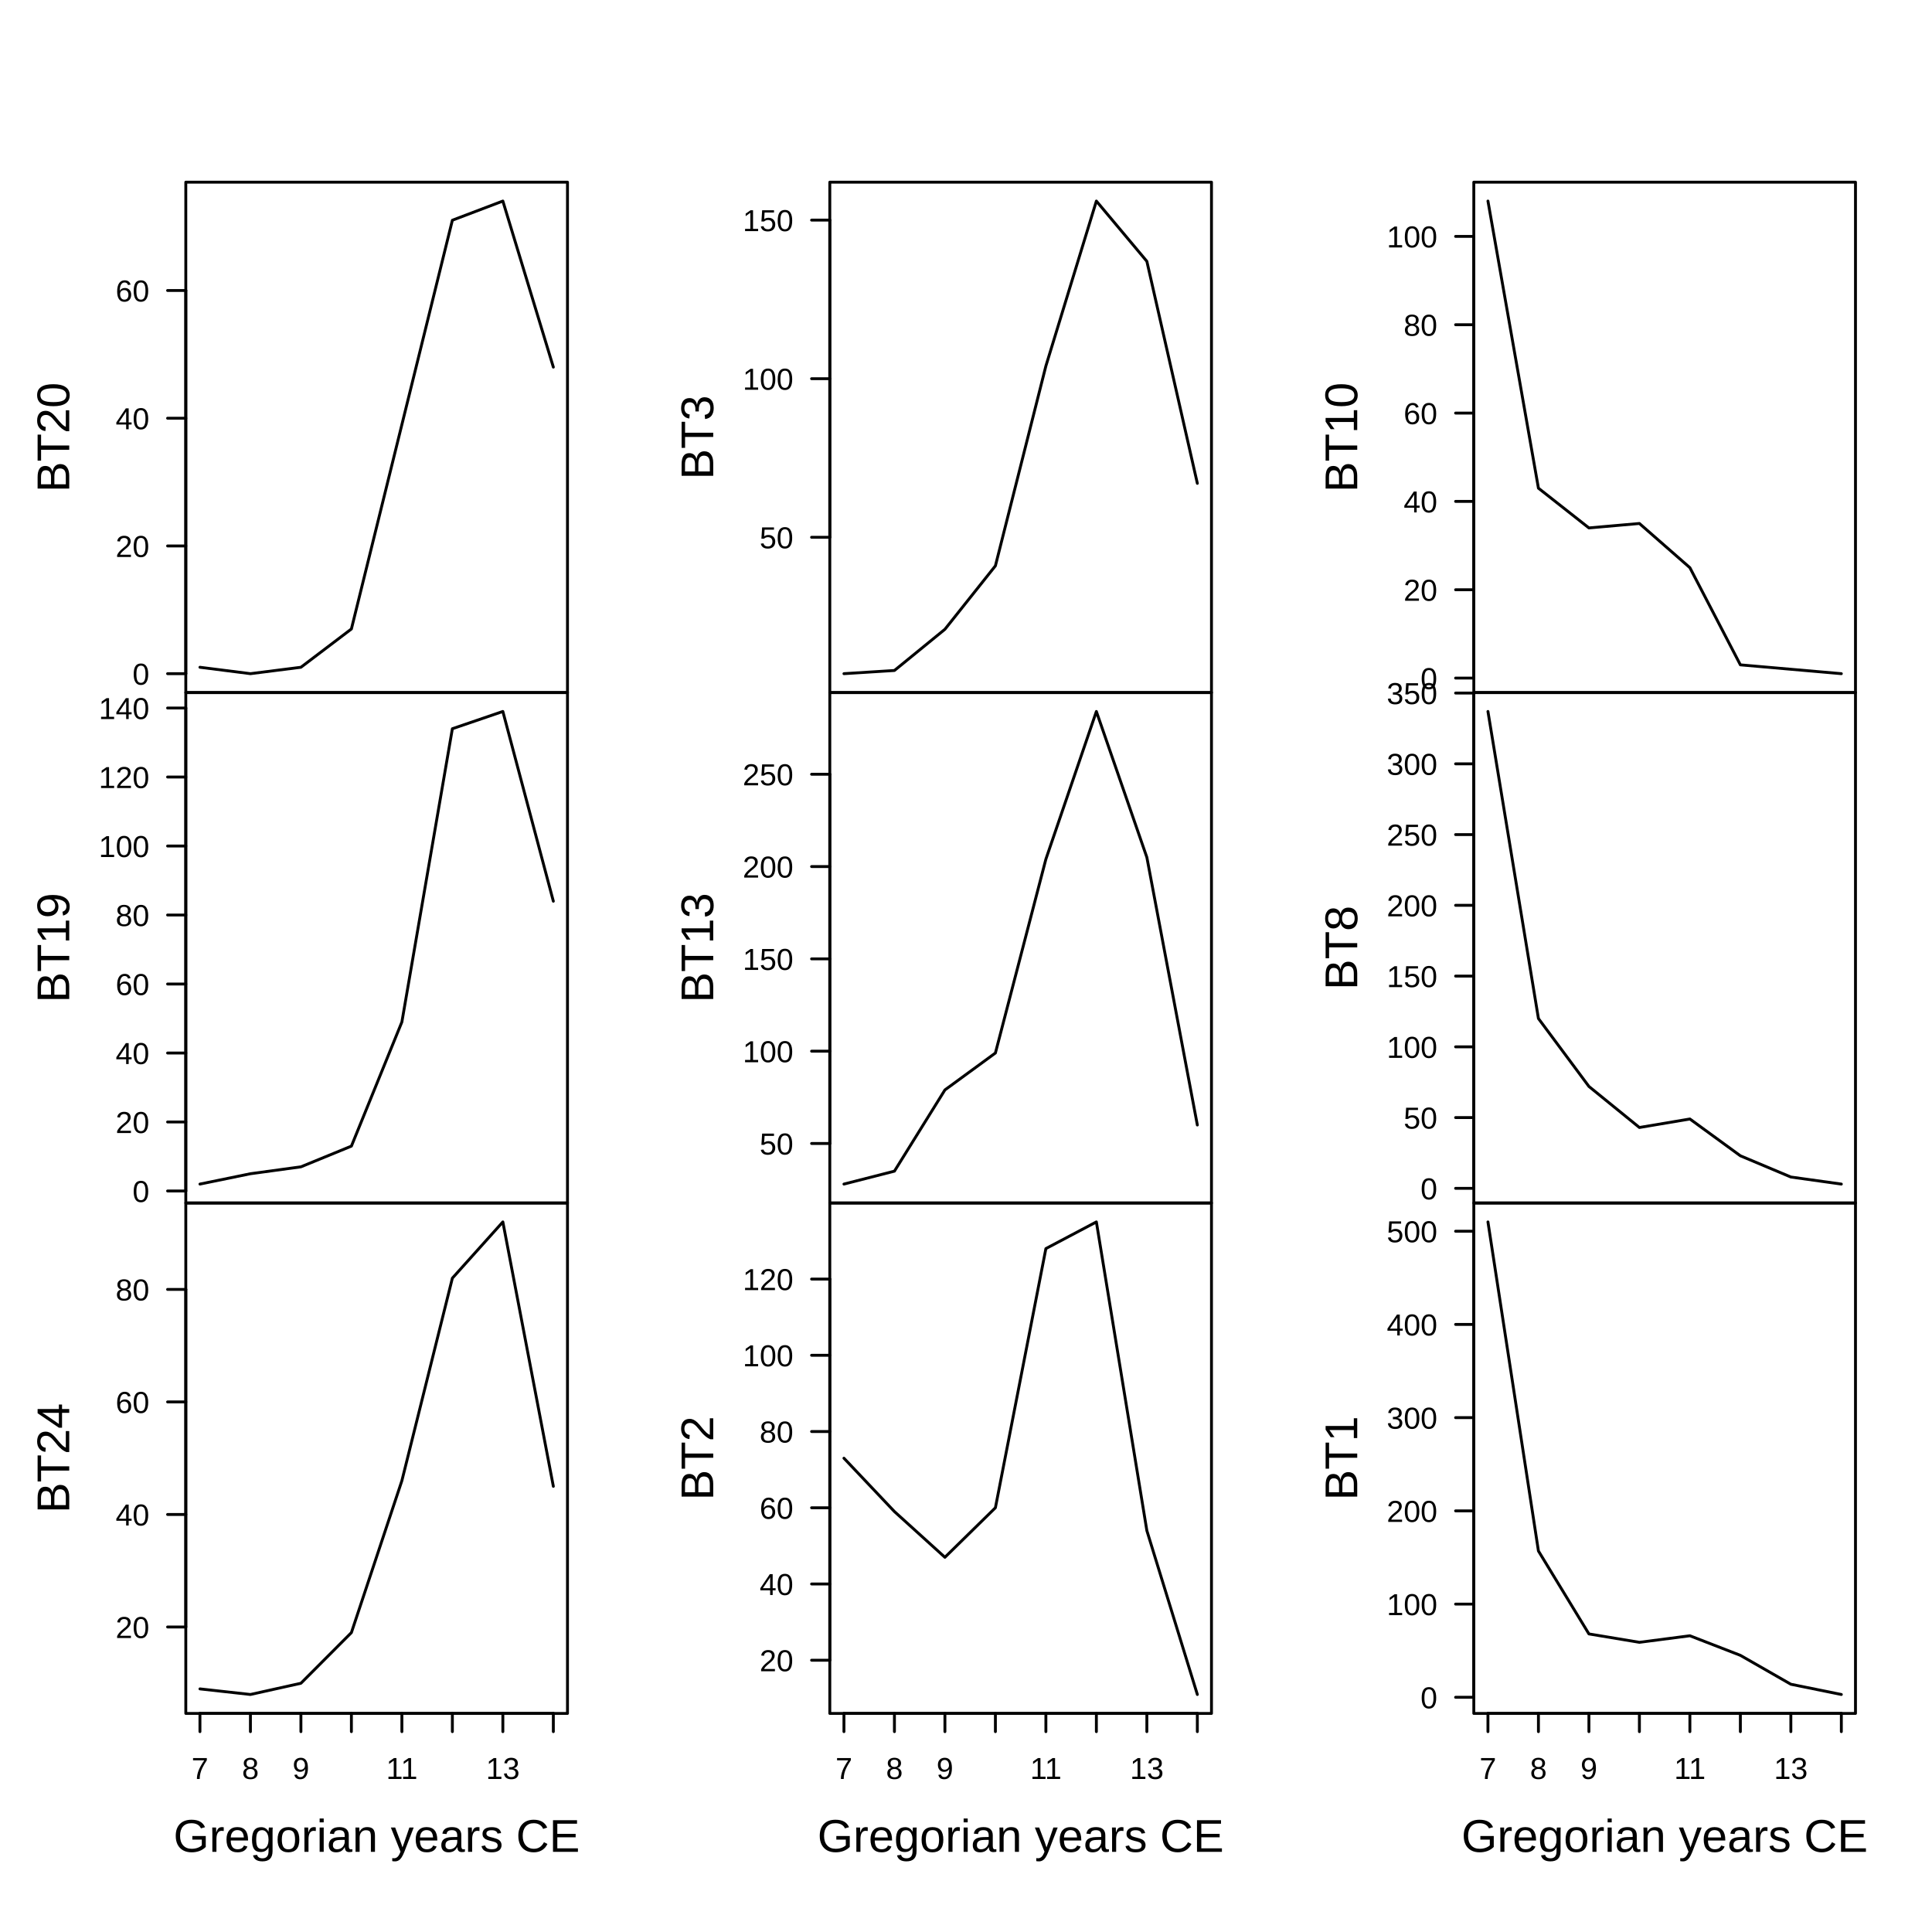
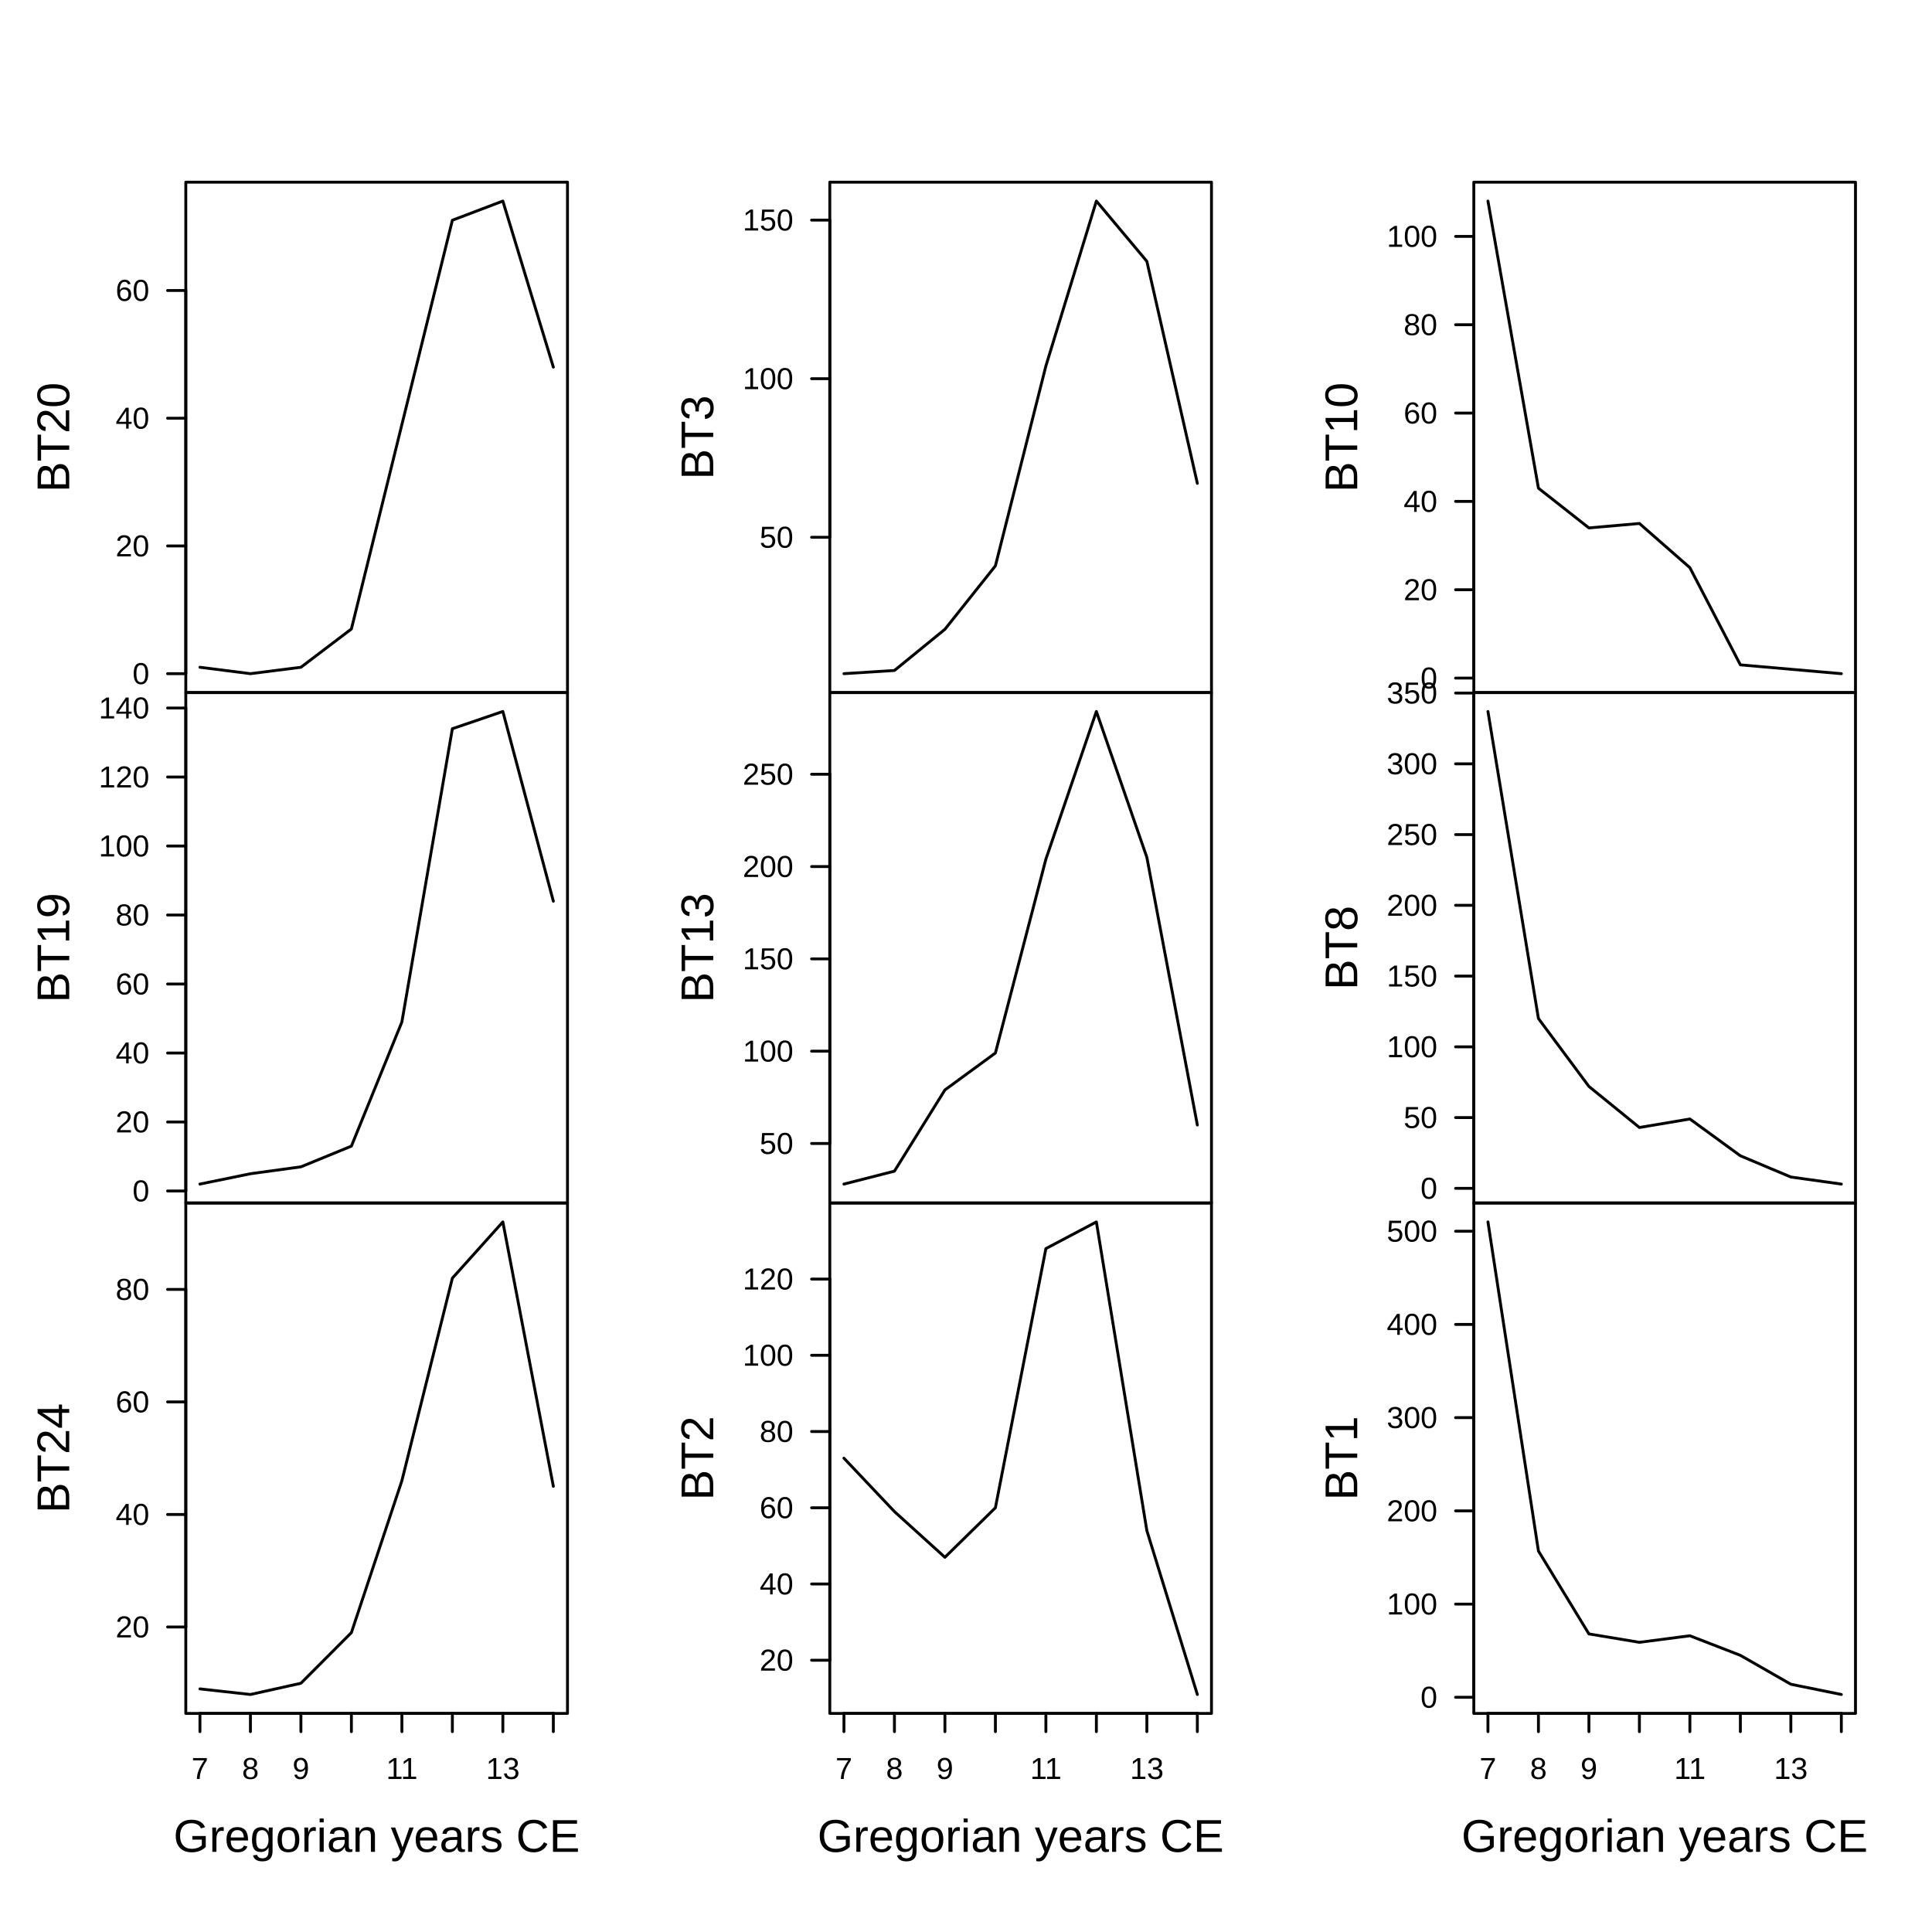
<svg xmlns="http://www.w3.org/2000/svg" class="svglite" width="504.00pt" height="504.00pt" viewBox="0 0 504.00 504.00">
  <defs>
    <style type="text/css">
    .svglite line, .svglite polyline, .svglite polygon, .svglite path, .svglite rect, .svglite circle {
      fill: none;
      stroke: #000000;
      stroke-linecap: round;
      stroke-linejoin: round;
      stroke-miterlimit: 10.00;
    }
    .svglite text {
      white-space: pre;
    }
  </style>
  </defs>
  <rect width="100%" height="100%" style="stroke: none; fill: #FFFFFF;" />
  <defs>
    <clipPath id="cpMC4wMHw1MDQuMDB8MC4wMHw1MDQuMDA=">
      <rect x="0.00" y="0.00" width="504.00" height="504.00" />
    </clipPath>
  </defs>
  <g clip-path="url(#cpMC4wMHw1MDQuMDB8MC4wMHw1MDQuMDA=)">
</g>
  <defs>
    <clipPath id="cpNDguNDd8MTQ4LjA0fDQ3LjUyfDE4MC42Nw==">
      <rect x="48.47" y="47.52" width="99.57" height="133.15" />
    </clipPath>
  </defs>
  <g clip-path="url(#cpNDguNDd8MTQ4LjA0fDQ3LjUyfDE4MC42Nw==)">
    <polyline points="52.16,174.07 65.33,175.74 78.50,174.07 91.67,164.08 104.84,110.76 118.01,57.45 131.18,52.45 144.35,95.77 " style="stroke-width: 0.75;" />
  </g>
  <g clip-path="url(#cpMC4wMHw1MDQuMDB8MC4wMHw1MDQuMDA=)">
    <polygon points="48.47,180.67 148.04,180.67 148.04,47.52 48.47,47.52 " style="stroke-width: 0.75;" />
    <line x1="48.47" y1="175.74" x2="48.47" y2="75.78" style="stroke-width: 0.75;" />
    <line x1="48.47" y1="175.74" x2="43.72" y2="175.74" style="stroke-width: 0.75;" />
    <line x1="48.47" y1="142.42" x2="43.72" y2="142.42" style="stroke-width: 0.75;" />
    <line x1="48.47" y1="109.10" x2="43.72" y2="109.10" style="stroke-width: 0.75;" />
    <line x1="48.47" y1="75.78" x2="43.72" y2="75.78" style="stroke-width: 0.75;" />
-     <text x="38.97" y="178.62" text-anchor="end" style="font-size: 7.92px; font-family: &quot;Arial&quot;;" textLength="5.03px" lengthAdjust="spacingAndGlyphs">0</text>
-     <text x="38.97" y="145.30" text-anchor="end" style="font-size: 7.92px; font-family: &quot;Arial&quot;;" textLength="10.07px" lengthAdjust="spacingAndGlyphs">20</text>
-     <text x="38.97" y="111.98" text-anchor="end" style="font-size: 7.92px; font-family: &quot;Arial&quot;;" textLength="10.07px" lengthAdjust="spacingAndGlyphs">40</text>
-     <text x="38.97" y="78.66" text-anchor="end" style="font-size: 7.92px; font-family: &quot;Arial&quot;;" textLength="10.07px" lengthAdjust="spacingAndGlyphs">60</text>
-     <text transform="translate(18.06,114.10) rotate(-90)" text-anchor="middle" style="font-size: 12.00px; font-family: &quot;Arial&quot;;" textLength="30.84px" lengthAdjust="spacingAndGlyphs">BT20</text>
+     <text x="38.97" y="178.46" text-anchor="end" style="font-size: 7.92px; font-family: &quot;Liberation Sans&quot;;" textLength="4.40px" lengthAdjust="spacingAndGlyphs">0</text>
+     <text x="38.97" y="145.14" text-anchor="end" style="font-size: 7.92px; font-family: &quot;Liberation Sans&quot;;" textLength="8.80px" lengthAdjust="spacingAndGlyphs">20</text>
+     <text x="38.97" y="111.82" text-anchor="end" style="font-size: 7.92px; font-family: &quot;Liberation Sans&quot;;" textLength="8.80px" lengthAdjust="spacingAndGlyphs">40</text>
+     <text x="38.97" y="78.49" text-anchor="end" style="font-size: 7.92px; font-family: &quot;Liberation Sans&quot;;" textLength="8.80px" lengthAdjust="spacingAndGlyphs">60</text>
+     <text transform="translate(18.06,114.10) rotate(-90)" text-anchor="middle" style="font-size: 12.00px; font-family: &quot;Liberation Sans&quot;;" textLength="28.68px" lengthAdjust="spacingAndGlyphs">BT20</text>
  </g>
  <defs>
    <clipPath id="cpNDguNDd8MTQ4LjA0fDE4MC42N3wzMTMuODI=">
      <rect x="48.47" y="180.67" width="99.57" height="133.15" />
    </clipPath>
  </defs>
  <g clip-path="url(#cpNDguNDd8MTQ4LjA0fDE4MC42N3wzMTMuODI=)">
    <polyline points="52.16,308.89 65.33,306.19 78.50,304.39 91.67,298.99 104.84,266.60 118.01,190.10 131.18,185.60 144.35,235.10 " style="stroke-width: 0.75;" />
  </g>
  <g clip-path="url(#cpMC4wMHw1MDQuMDB8MC4wMHw1MDQuMDA=)">
    <polygon points="48.47,313.82 148.04,313.82 148.04,180.67 48.47,180.67 " style="stroke-width: 0.75;" />
    <line x1="48.47" y1="310.69" x2="48.47" y2="184.70" style="stroke-width: 0.75;" />
    <line x1="48.47" y1="310.69" x2="43.72" y2="310.69" style="stroke-width: 0.75;" />
    <line x1="48.47" y1="292.69" x2="43.72" y2="292.69" style="stroke-width: 0.75;" />
    <line x1="48.47" y1="274.70" x2="43.72" y2="274.70" style="stroke-width: 0.75;" />
    <line x1="48.47" y1="256.70" x2="43.72" y2="256.70" style="stroke-width: 0.75;" />
    <line x1="48.47" y1="238.70" x2="43.72" y2="238.70" style="stroke-width: 0.75;" />
    <line x1="48.47" y1="220.70" x2="43.72" y2="220.70" style="stroke-width: 0.75;" />
    <line x1="48.47" y1="202.70" x2="43.72" y2="202.70" style="stroke-width: 0.75;" />
    <line x1="48.47" y1="184.70" x2="43.72" y2="184.70" style="stroke-width: 0.75;" />
-     <text x="38.97" y="313.57" text-anchor="end" style="font-size: 7.92px; font-family: &quot;Arial&quot;;" textLength="5.03px" lengthAdjust="spacingAndGlyphs">0</text>
-     <text x="38.97" y="295.57" text-anchor="end" style="font-size: 7.92px; font-family: &quot;Arial&quot;;" textLength="10.07px" lengthAdjust="spacingAndGlyphs">20</text>
-     <text x="38.97" y="277.58" text-anchor="end" style="font-size: 7.92px; font-family: &quot;Arial&quot;;" textLength="10.07px" lengthAdjust="spacingAndGlyphs">40</text>
-     <text x="38.97" y="259.58" text-anchor="end" style="font-size: 7.92px; font-family: &quot;Arial&quot;;" textLength="10.07px" lengthAdjust="spacingAndGlyphs">60</text>
-     <text x="38.97" y="241.58" text-anchor="end" style="font-size: 7.92px; font-family: &quot;Arial&quot;;" textLength="10.07px" lengthAdjust="spacingAndGlyphs">80</text>
-     <text x="38.97" y="223.58" text-anchor="end" style="font-size: 7.92px; font-family: &quot;Arial&quot;;" textLength="15.10px" lengthAdjust="spacingAndGlyphs">100</text>
-     <text x="38.97" y="205.58" text-anchor="end" style="font-size: 7.92px; font-family: &quot;Arial&quot;;" textLength="15.10px" lengthAdjust="spacingAndGlyphs">120</text>
-     <text x="38.97" y="187.58" text-anchor="end" style="font-size: 7.92px; font-family: &quot;Arial&quot;;" textLength="15.10px" lengthAdjust="spacingAndGlyphs">140</text>
-     <text transform="translate(18.06,247.25) rotate(-90)" text-anchor="middle" style="font-size: 12.00px; font-family: &quot;Arial&quot;;" textLength="30.84px" lengthAdjust="spacingAndGlyphs">BT19</text>
+     <text x="38.97" y="313.41" text-anchor="end" style="font-size: 7.92px; font-family: &quot;Liberation Sans&quot;;" textLength="4.40px" lengthAdjust="spacingAndGlyphs">0</text>
+     <text x="38.97" y="295.41" text-anchor="end" style="font-size: 7.92px; font-family: &quot;Liberation Sans&quot;;" textLength="8.80px" lengthAdjust="spacingAndGlyphs">20</text>
+     <text x="38.97" y="277.41" text-anchor="end" style="font-size: 7.92px; font-family: &quot;Liberation Sans&quot;;" textLength="8.80px" lengthAdjust="spacingAndGlyphs">40</text>
+     <text x="38.97" y="259.42" text-anchor="end" style="font-size: 7.92px; font-family: &quot;Liberation Sans&quot;;" textLength="8.80px" lengthAdjust="spacingAndGlyphs">60</text>
+     <text x="38.97" y="241.42" text-anchor="end" style="font-size: 7.92px; font-family: &quot;Liberation Sans&quot;;" textLength="8.80px" lengthAdjust="spacingAndGlyphs">80</text>
+     <text x="38.97" y="223.42" text-anchor="end" style="font-size: 7.92px; font-family: &quot;Liberation Sans&quot;;" textLength="13.20px" lengthAdjust="spacingAndGlyphs">100</text>
+     <text x="38.97" y="205.42" text-anchor="end" style="font-size: 7.92px; font-family: &quot;Liberation Sans&quot;;" textLength="13.20px" lengthAdjust="spacingAndGlyphs">120</text>
+     <text x="38.97" y="187.42" text-anchor="end" style="font-size: 7.92px; font-family: &quot;Liberation Sans&quot;;" textLength="13.20px" lengthAdjust="spacingAndGlyphs">140</text>
+     <text transform="translate(18.06,247.25) rotate(-90)" text-anchor="middle" style="font-size: 12.00px; font-family: &quot;Liberation Sans&quot;;" textLength="28.68px" lengthAdjust="spacingAndGlyphs">BT19</text>
  </g>
  <defs>
    <clipPath id="cpNDguNDd8MTQ4LjA0fDMxMy44Mnw0NDYuOTg=">
      <rect x="48.47" y="313.82" width="99.57" height="133.15" />
    </clipPath>
  </defs>
  <g clip-path="url(#cpNDguNDd8MTQ4LjA0fDMxMy44Mnw0NDYuOTg=)">
    <polyline points="52.16,440.58 65.33,442.04 78.50,439.11 91.67,425.90 104.84,386.27 118.01,333.43 131.18,318.76 144.35,387.74 " style="stroke-width: 0.75;" />
  </g>
  <g clip-path="url(#cpMC4wMHw1MDQuMDB8MC4wMHw1MDQuMDA=)">
    <polygon points="48.47,446.98 148.04,446.98 148.04,313.82 48.47,313.82 " style="stroke-width: 0.75;" />
    <line x1="52.16" y1="446.98" x2="144.35" y2="446.98" style="stroke-width: 0.75;" />
    <line x1="52.16" y1="446.98" x2="52.16" y2="451.73" style="stroke-width: 0.75;" />
    <line x1="65.33" y1="446.98" x2="65.33" y2="451.73" style="stroke-width: 0.75;" />
    <line x1="78.50" y1="446.98" x2="78.50" y2="451.73" style="stroke-width: 0.75;" />
    <line x1="91.67" y1="446.98" x2="91.67" y2="451.73" style="stroke-width: 0.75;" />
    <line x1="104.84" y1="446.98" x2="104.84" y2="451.73" style="stroke-width: 0.75;" />
    <line x1="118.01" y1="446.98" x2="118.01" y2="451.73" style="stroke-width: 0.75;" />
    <line x1="131.18" y1="446.98" x2="131.18" y2="451.73" style="stroke-width: 0.75;" />
    <line x1="144.35" y1="446.98" x2="144.35" y2="451.73" style="stroke-width: 0.75;" />
-     <text x="52.16" y="464.08" text-anchor="middle" style="font-size: 7.92px; font-family: &quot;Arial&quot;;" textLength="5.03px" lengthAdjust="spacingAndGlyphs">7</text>
-     <text x="65.33" y="464.08" text-anchor="middle" style="font-size: 7.92px; font-family: &quot;Arial&quot;;" textLength="5.03px" lengthAdjust="spacingAndGlyphs">8</text>
-     <text x="78.50" y="464.08" text-anchor="middle" style="font-size: 7.92px; font-family: &quot;Arial&quot;;" textLength="5.03px" lengthAdjust="spacingAndGlyphs">9</text>
-     <text x="104.84" y="464.08" text-anchor="middle" style="font-size: 7.92px; font-family: &quot;Arial&quot;;" textLength="10.07px" lengthAdjust="spacingAndGlyphs">11</text>
-     <text x="131.18" y="464.08" text-anchor="middle" style="font-size: 7.92px; font-family: &quot;Arial&quot;;" textLength="10.07px" lengthAdjust="spacingAndGlyphs">13</text>
+     <text x="52.16" y="464.08" text-anchor="middle" style="font-size: 7.92px; font-family: &quot;Liberation Sans&quot;;" textLength="4.40px" lengthAdjust="spacingAndGlyphs">7</text>
+     <text x="65.33" y="464.08" text-anchor="middle" style="font-size: 7.92px; font-family: &quot;Liberation Sans&quot;;" textLength="4.40px" lengthAdjust="spacingAndGlyphs">8</text>
+     <text x="78.50" y="464.08" text-anchor="middle" style="font-size: 7.92px; font-family: &quot;Liberation Sans&quot;;" textLength="4.40px" lengthAdjust="spacingAndGlyphs">9</text>
+     <text x="104.84" y="464.08" text-anchor="middle" style="font-size: 7.92px; font-family: &quot;Liberation Sans&quot;;" textLength="8.22px" lengthAdjust="spacingAndGlyphs">11</text>
+     <text x="131.18" y="464.08" text-anchor="middle" style="font-size: 7.92px; font-family: &quot;Liberation Sans&quot;;" textLength="8.80px" lengthAdjust="spacingAndGlyphs">13</text>
    <line x1="48.47" y1="424.43" x2="48.47" y2="336.37" style="stroke-width: 0.75;" />
    <line x1="48.47" y1="424.43" x2="43.72" y2="424.43" style="stroke-width: 0.75;" />
    <line x1="48.47" y1="395.08" x2="43.72" y2="395.08" style="stroke-width: 0.75;" />
    <line x1="48.47" y1="365.72" x2="43.72" y2="365.72" style="stroke-width: 0.75;" />
    <line x1="48.47" y1="336.37" x2="43.72" y2="336.37" style="stroke-width: 0.75;" />
-     <text x="38.97" y="427.31" text-anchor="end" style="font-size: 7.92px; font-family: &quot;Arial&quot;;" textLength="10.07px" lengthAdjust="spacingAndGlyphs">20</text>
-     <text x="38.97" y="397.96" text-anchor="end" style="font-size: 7.92px; font-family: &quot;Arial&quot;;" textLength="10.07px" lengthAdjust="spacingAndGlyphs">40</text>
-     <text x="38.97" y="368.60" text-anchor="end" style="font-size: 7.92px; font-family: &quot;Arial&quot;;" textLength="10.07px" lengthAdjust="spacingAndGlyphs">60</text>
-     <text x="38.97" y="339.25" text-anchor="end" style="font-size: 7.92px; font-family: &quot;Arial&quot;;" textLength="10.07px" lengthAdjust="spacingAndGlyphs">80</text>
-     <text x="98.26" y="483.09" text-anchor="middle" style="font-size: 12.00px; font-family: &quot;Arial&quot;;" textLength="116.19px" lengthAdjust="spacingAndGlyphs">Gregorian years CE</text>
-     <text transform="translate(18.06,380.40) rotate(-90)" text-anchor="middle" style="font-size: 12.00px; font-family: &quot;Arial&quot;;" textLength="30.84px" lengthAdjust="spacingAndGlyphs">BT24</text>
+     <text x="38.97" y="427.15" text-anchor="end" style="font-size: 7.92px; font-family: &quot;Liberation Sans&quot;;" textLength="8.80px" lengthAdjust="spacingAndGlyphs">20</text>
+     <text x="38.97" y="397.80" text-anchor="end" style="font-size: 7.92px; font-family: &quot;Liberation Sans&quot;;" textLength="8.80px" lengthAdjust="spacingAndGlyphs">40</text>
+     <text x="38.97" y="368.44" text-anchor="end" style="font-size: 7.92px; font-family: &quot;Liberation Sans&quot;;" textLength="8.80px" lengthAdjust="spacingAndGlyphs">60</text>
+     <text x="38.97" y="339.09" text-anchor="end" style="font-size: 7.92px; font-family: &quot;Liberation Sans&quot;;" textLength="8.80px" lengthAdjust="spacingAndGlyphs">80</text>
+     <text x="98.26" y="483.09" text-anchor="middle" style="font-size: 12.00px; font-family: &quot;Liberation Sans&quot;;" textLength="106.06px" lengthAdjust="spacingAndGlyphs">Gregorian years CE</text>
+     <text transform="translate(18.06,380.40) rotate(-90)" text-anchor="middle" style="font-size: 12.00px; font-family: &quot;Liberation Sans&quot;;" textLength="28.68px" lengthAdjust="spacingAndGlyphs">BT24</text>
  </g>
  <defs>
    <clipPath id="cpMjE2LjQ3fDMxNi4wNHw0Ny41MnwxODAuNjc=">
      <rect x="216.47" y="47.52" width="99.57" height="133.15" />
    </clipPath>
  </defs>
  <g clip-path="url(#cpMjE2LjQ3fDMxNi4wNHw0Ny41MnwxODAuNjc=)">
    <polyline points="220.16,175.74 233.33,174.91 246.50,164.16 259.67,147.61 272.84,95.48 286.01,52.45 299.18,68.17 312.35,126.09 " style="stroke-width: 0.75;" />
  </g>
  <g clip-path="url(#cpMC4wMHw1MDQuMDB8MC4wMHw1MDQuMDA=)">
    <polygon points="216.47,180.67 316.04,180.67 316.04,47.52 216.47,47.52 " style="stroke-width: 0.75;" />
    <line x1="216.47" y1="140.16" x2="216.47" y2="57.42" style="stroke-width: 0.75;" />
    <line x1="216.47" y1="140.16" x2="211.72" y2="140.16" style="stroke-width: 0.75;" />
    <line x1="216.47" y1="98.79" x2="211.72" y2="98.79" style="stroke-width: 0.75;" />
    <line x1="216.47" y1="57.42" x2="211.72" y2="57.42" style="stroke-width: 0.75;" />
-     <text x="206.97" y="143.04" text-anchor="end" style="font-size: 7.92px; font-family: &quot;Arial&quot;;" textLength="10.07px" lengthAdjust="spacingAndGlyphs">50</text>
-     <text x="206.97" y="101.67" text-anchor="end" style="font-size: 7.92px; font-family: &quot;Arial&quot;;" textLength="15.10px" lengthAdjust="spacingAndGlyphs">100</text>
-     <text x="206.97" y="60.30" text-anchor="end" style="font-size: 7.92px; font-family: &quot;Arial&quot;;" textLength="15.10px" lengthAdjust="spacingAndGlyphs">150</text>
-     <text transform="translate(186.06,114.10) rotate(-90)" text-anchor="middle" style="font-size: 12.00px; font-family: &quot;Arial&quot;;" textLength="23.21px" lengthAdjust="spacingAndGlyphs">BT3</text>
+     <text x="206.97" y="142.88" text-anchor="end" style="font-size: 7.92px; font-family: &quot;Liberation Sans&quot;;" textLength="8.80px" lengthAdjust="spacingAndGlyphs">50</text>
+     <text x="206.97" y="101.51" text-anchor="end" style="font-size: 7.92px; font-family: &quot;Liberation Sans&quot;;" textLength="13.20px" lengthAdjust="spacingAndGlyphs">100</text>
+     <text x="206.97" y="60.13" text-anchor="end" style="font-size: 7.92px; font-family: &quot;Liberation Sans&quot;;" textLength="13.20px" lengthAdjust="spacingAndGlyphs">150</text>
+     <text transform="translate(186.06,114.10) rotate(-90)" text-anchor="middle" style="font-size: 12.00px; font-family: &quot;Liberation Sans&quot;;" textLength="22.01px" lengthAdjust="spacingAndGlyphs">BT3</text>
  </g>
  <defs>
    <clipPath id="cpMjE2LjQ3fDMxNi4wNHwxODAuNjd8MzEzLjgy">
      <rect x="216.47" y="180.67" width="99.57" height="133.15" />
    </clipPath>
  </defs>
  <g clip-path="url(#cpMjE2LjQ3fDMxNi4wNHwxODAuNjd8MzEzLjgy)">
    <polyline points="220.16,308.89 233.33,305.52 246.50,284.33 259.67,274.70 272.84,224.13 286.01,185.60 299.18,223.65 312.35,293.48 " style="stroke-width: 0.75;" />
  </g>
  <g clip-path="url(#cpMC4wMHw1MDQuMDB8MC4wMHw1MDQuMDA=)">
    <polygon points="216.47,313.82 316.04,313.82 316.04,180.67 216.47,180.67 " style="stroke-width: 0.75;" />
    <line x1="216.47" y1="298.30" x2="216.47" y2="201.98" style="stroke-width: 0.75;" />
    <line x1="216.47" y1="298.30" x2="211.72" y2="298.30" style="stroke-width: 0.75;" />
    <line x1="216.47" y1="274.22" x2="211.72" y2="274.22" style="stroke-width: 0.75;" />
    <line x1="216.47" y1="250.14" x2="211.72" y2="250.14" style="stroke-width: 0.75;" />
    <line x1="216.47" y1="226.06" x2="211.72" y2="226.06" style="stroke-width: 0.75;" />
    <line x1="216.47" y1="201.98" x2="211.72" y2="201.98" style="stroke-width: 0.75;" />
-     <text x="206.97" y="301.18" text-anchor="end" style="font-size: 7.92px; font-family: &quot;Arial&quot;;" textLength="10.07px" lengthAdjust="spacingAndGlyphs">50</text>
-     <text x="206.97" y="277.10" text-anchor="end" style="font-size: 7.92px; font-family: &quot;Arial&quot;;" textLength="15.10px" lengthAdjust="spacingAndGlyphs">100</text>
-     <text x="206.97" y="253.02" text-anchor="end" style="font-size: 7.92px; font-family: &quot;Arial&quot;;" textLength="15.10px" lengthAdjust="spacingAndGlyphs">150</text>
-     <text x="206.97" y="228.94" text-anchor="end" style="font-size: 7.92px; font-family: &quot;Arial&quot;;" textLength="15.10px" lengthAdjust="spacingAndGlyphs">200</text>
-     <text x="206.97" y="204.86" text-anchor="end" style="font-size: 7.92px; font-family: &quot;Arial&quot;;" textLength="15.10px" lengthAdjust="spacingAndGlyphs">250</text>
-     <text transform="translate(186.06,247.25) rotate(-90)" text-anchor="middle" style="font-size: 12.00px; font-family: &quot;Arial&quot;;" textLength="30.84px" lengthAdjust="spacingAndGlyphs">BT13</text>
+     <text x="206.97" y="301.02" text-anchor="end" style="font-size: 7.92px; font-family: &quot;Liberation Sans&quot;;" textLength="8.80px" lengthAdjust="spacingAndGlyphs">50</text>
+     <text x="206.97" y="276.94" text-anchor="end" style="font-size: 7.92px; font-family: &quot;Liberation Sans&quot;;" textLength="13.20px" lengthAdjust="spacingAndGlyphs">100</text>
+     <text x="206.97" y="252.86" text-anchor="end" style="font-size: 7.92px; font-family: &quot;Liberation Sans&quot;;" textLength="13.20px" lengthAdjust="spacingAndGlyphs">150</text>
+     <text x="206.97" y="228.78" text-anchor="end" style="font-size: 7.92px; font-family: &quot;Liberation Sans&quot;;" textLength="13.20px" lengthAdjust="spacingAndGlyphs">200</text>
+     <text x="206.97" y="204.70" text-anchor="end" style="font-size: 7.92px; font-family: &quot;Liberation Sans&quot;;" textLength="13.20px" lengthAdjust="spacingAndGlyphs">250</text>
+     <text transform="translate(186.06,247.25) rotate(-90)" text-anchor="middle" style="font-size: 12.00px; font-family: &quot;Liberation Sans&quot;;" textLength="28.68px" lengthAdjust="spacingAndGlyphs">BT13</text>
  </g>
  <defs>
    <clipPath id="cpMjE2LjQ3fDMxNi4wNHwzMTMuODJ8NDQ2Ljk4">
      <rect x="216.47" y="313.82" width="99.57" height="133.15" />
    </clipPath>
  </defs>
  <g clip-path="url(#cpMjE2LjQ3fDMxNi4wNHwzMTMuODJ8NDQ2Ljk4)">
    <polyline points="220.16,380.40 233.33,394.32 246.50,406.25 259.67,393.33 272.84,325.72 286.01,318.76 299.18,399.29 312.35,442.04 " style="stroke-width: 0.75;" />
  </g>
  <g clip-path="url(#cpMC4wMHw1MDQuMDB8MC4wMHw1MDQuMDA=)">
    <polygon points="216.47,446.98 316.04,446.98 316.04,313.82 216.47,313.82 " style="stroke-width: 0.75;" />
    <line x1="220.16" y1="446.98" x2="312.35" y2="446.98" style="stroke-width: 0.75;" />
    <line x1="220.16" y1="446.98" x2="220.16" y2="451.73" style="stroke-width: 0.75;" />
    <line x1="233.33" y1="446.98" x2="233.33" y2="451.73" style="stroke-width: 0.75;" />
    <line x1="246.50" y1="446.98" x2="246.50" y2="451.73" style="stroke-width: 0.75;" />
    <line x1="259.67" y1="446.98" x2="259.67" y2="451.73" style="stroke-width: 0.75;" />
    <line x1="272.84" y1="446.98" x2="272.84" y2="451.73" style="stroke-width: 0.75;" />
    <line x1="286.01" y1="446.98" x2="286.01" y2="451.73" style="stroke-width: 0.75;" />
    <line x1="299.18" y1="446.98" x2="299.18" y2="451.73" style="stroke-width: 0.75;" />
    <line x1="312.35" y1="446.98" x2="312.35" y2="451.73" style="stroke-width: 0.75;" />
-     <text x="220.16" y="464.08" text-anchor="middle" style="font-size: 7.92px; font-family: &quot;Arial&quot;;" textLength="5.03px" lengthAdjust="spacingAndGlyphs">7</text>
-     <text x="233.33" y="464.08" text-anchor="middle" style="font-size: 7.92px; font-family: &quot;Arial&quot;;" textLength="5.03px" lengthAdjust="spacingAndGlyphs">8</text>
-     <text x="246.50" y="464.08" text-anchor="middle" style="font-size: 7.92px; font-family: &quot;Arial&quot;;" textLength="5.03px" lengthAdjust="spacingAndGlyphs">9</text>
-     <text x="272.84" y="464.08" text-anchor="middle" style="font-size: 7.92px; font-family: &quot;Arial&quot;;" textLength="10.07px" lengthAdjust="spacingAndGlyphs">11</text>
-     <text x="299.18" y="464.08" text-anchor="middle" style="font-size: 7.92px; font-family: &quot;Arial&quot;;" textLength="10.07px" lengthAdjust="spacingAndGlyphs">13</text>
+     <text x="220.16" y="464.08" text-anchor="middle" style="font-size: 7.92px; font-family: &quot;Liberation Sans&quot;;" textLength="4.40px" lengthAdjust="spacingAndGlyphs">7</text>
+     <text x="233.33" y="464.08" text-anchor="middle" style="font-size: 7.92px; font-family: &quot;Liberation Sans&quot;;" textLength="4.40px" lengthAdjust="spacingAndGlyphs">8</text>
+     <text x="246.50" y="464.08" text-anchor="middle" style="font-size: 7.92px; font-family: &quot;Liberation Sans&quot;;" textLength="4.40px" lengthAdjust="spacingAndGlyphs">9</text>
+     <text x="272.84" y="464.08" text-anchor="middle" style="font-size: 7.92px; font-family: &quot;Liberation Sans&quot;;" textLength="8.22px" lengthAdjust="spacingAndGlyphs">11</text>
+     <text x="299.18" y="464.08" text-anchor="middle" style="font-size: 7.92px; font-family: &quot;Liberation Sans&quot;;" textLength="8.80px" lengthAdjust="spacingAndGlyphs">13</text>
    <line x1="216.47" y1="433.10" x2="216.47" y2="333.67" style="stroke-width: 0.75;" />
    <line x1="216.47" y1="433.10" x2="211.72" y2="433.10" style="stroke-width: 0.75;" />
    <line x1="216.47" y1="413.21" x2="211.72" y2="413.21" style="stroke-width: 0.75;" />
    <line x1="216.47" y1="393.33" x2="211.72" y2="393.33" style="stroke-width: 0.75;" />
    <line x1="216.47" y1="373.44" x2="211.72" y2="373.44" style="stroke-width: 0.75;" />
    <line x1="216.47" y1="353.55" x2="211.72" y2="353.55" style="stroke-width: 0.75;" />
    <line x1="216.47" y1="333.67" x2="211.72" y2="333.67" style="stroke-width: 0.75;" />
-     <text x="206.97" y="435.98" text-anchor="end" style="font-size: 7.92px; font-family: &quot;Arial&quot;;" textLength="10.07px" lengthAdjust="spacingAndGlyphs">20</text>
-     <text x="206.97" y="416.09" text-anchor="end" style="font-size: 7.92px; font-family: &quot;Arial&quot;;" textLength="10.07px" lengthAdjust="spacingAndGlyphs">40</text>
-     <text x="206.97" y="396.21" text-anchor="end" style="font-size: 7.92px; font-family: &quot;Arial&quot;;" textLength="10.07px" lengthAdjust="spacingAndGlyphs">60</text>
-     <text x="206.97" y="376.32" text-anchor="end" style="font-size: 7.92px; font-family: &quot;Arial&quot;;" textLength="10.07px" lengthAdjust="spacingAndGlyphs">80</text>
-     <text x="206.97" y="356.43" text-anchor="end" style="font-size: 7.92px; font-family: &quot;Arial&quot;;" textLength="15.10px" lengthAdjust="spacingAndGlyphs">100</text>
-     <text x="206.97" y="336.55" text-anchor="end" style="font-size: 7.92px; font-family: &quot;Arial&quot;;" textLength="15.10px" lengthAdjust="spacingAndGlyphs">120</text>
-     <text x="266.26" y="483.09" text-anchor="middle" style="font-size: 12.00px; font-family: &quot;Arial&quot;;" textLength="116.19px" lengthAdjust="spacingAndGlyphs">Gregorian years CE</text>
-     <text transform="translate(186.06,380.40) rotate(-90)" text-anchor="middle" style="font-size: 12.00px; font-family: &quot;Arial&quot;;" textLength="23.21px" lengthAdjust="spacingAndGlyphs">BT2</text>
+     <text x="206.97" y="435.81" text-anchor="end" style="font-size: 7.92px; font-family: &quot;Liberation Sans&quot;;" textLength="8.80px" lengthAdjust="spacingAndGlyphs">20</text>
+     <text x="206.97" y="415.93" text-anchor="end" style="font-size: 7.92px; font-family: &quot;Liberation Sans&quot;;" textLength="8.80px" lengthAdjust="spacingAndGlyphs">40</text>
+     <text x="206.97" y="396.04" text-anchor="end" style="font-size: 7.92px; font-family: &quot;Liberation Sans&quot;;" textLength="8.80px" lengthAdjust="spacingAndGlyphs">60</text>
+     <text x="206.97" y="376.16" text-anchor="end" style="font-size: 7.92px; font-family: &quot;Liberation Sans&quot;;" textLength="8.80px" lengthAdjust="spacingAndGlyphs">80</text>
+     <text x="206.97" y="356.27" text-anchor="end" style="font-size: 7.92px; font-family: &quot;Liberation Sans&quot;;" textLength="13.20px" lengthAdjust="spacingAndGlyphs">100</text>
+     <text x="206.97" y="336.39" text-anchor="end" style="font-size: 7.92px; font-family: &quot;Liberation Sans&quot;;" textLength="13.20px" lengthAdjust="spacingAndGlyphs">120</text>
+     <text x="266.26" y="483.09" text-anchor="middle" style="font-size: 12.00px; font-family: &quot;Liberation Sans&quot;;" textLength="106.06px" lengthAdjust="spacingAndGlyphs">Gregorian years CE</text>
+     <text transform="translate(186.06,380.40) rotate(-90)" text-anchor="middle" style="font-size: 12.00px; font-family: &quot;Liberation Sans&quot;;" textLength="22.01px" lengthAdjust="spacingAndGlyphs">BT2</text>
  </g>
  <defs>
    <clipPath id="cpMzg0LjQ3fDQ4NC4wNHw0Ny41MnwxODAuNjc=">
      <rect x="384.47" y="47.52" width="99.57" height="133.15" />
    </clipPath>
  </defs>
  <g clip-path="url(#cpMzg0LjQ3fDQ4NC4wNHw0Ny41MnwxODAuNjc=)">
    <polyline points="388.16,52.45 401.33,127.35 414.50,137.72 427.67,136.56 440.84,148.09 454.01,173.44 467.18,174.59 480.35,175.74 " style="stroke-width: 0.75;" />
  </g>
  <g clip-path="url(#cpMC4wMHw1MDQuMDB8MC4wMHw1MDQuMDA=)">
    <polygon points="384.47,180.67 484.04,180.67 484.04,47.52 384.47,47.52 " style="stroke-width: 0.75;" />
    <line x1="384.47" y1="176.89" x2="384.47" y2="61.67" style="stroke-width: 0.75;" />
    <line x1="384.47" y1="176.89" x2="379.72" y2="176.89" style="stroke-width: 0.75;" />
    <line x1="384.47" y1="153.85" x2="379.72" y2="153.85" style="stroke-width: 0.75;" />
    <line x1="384.47" y1="130.80" x2="379.72" y2="130.80" style="stroke-width: 0.75;" />
    <line x1="384.47" y1="107.76" x2="379.72" y2="107.76" style="stroke-width: 0.75;" />
    <line x1="384.47" y1="84.71" x2="379.72" y2="84.71" style="stroke-width: 0.75;" />
    <line x1="384.47" y1="61.67" x2="379.72" y2="61.67" style="stroke-width: 0.75;" />
-     <text x="374.97" y="179.77" text-anchor="end" style="font-size: 7.92px; font-family: &quot;Arial&quot;;" textLength="5.03px" lengthAdjust="spacingAndGlyphs">0</text>
-     <text x="374.97" y="156.73" text-anchor="end" style="font-size: 7.92px; font-family: &quot;Arial&quot;;" textLength="10.07px" lengthAdjust="spacingAndGlyphs">20</text>
-     <text x="374.97" y="133.68" text-anchor="end" style="font-size: 7.92px; font-family: &quot;Arial&quot;;" textLength="10.07px" lengthAdjust="spacingAndGlyphs">40</text>
-     <text x="374.97" y="110.64" text-anchor="end" style="font-size: 7.92px; font-family: &quot;Arial&quot;;" textLength="10.07px" lengthAdjust="spacingAndGlyphs">60</text>
-     <text x="374.97" y="87.59" text-anchor="end" style="font-size: 7.92px; font-family: &quot;Arial&quot;;" textLength="10.07px" lengthAdjust="spacingAndGlyphs">80</text>
-     <text x="374.97" y="64.55" text-anchor="end" style="font-size: 7.92px; font-family: &quot;Arial&quot;;" textLength="15.10px" lengthAdjust="spacingAndGlyphs">100</text>
-     <text transform="translate(354.06,114.10) rotate(-90)" text-anchor="middle" style="font-size: 12.00px; font-family: &quot;Arial&quot;;" textLength="30.84px" lengthAdjust="spacingAndGlyphs">BT10</text>
+     <text x="374.97" y="179.61" text-anchor="end" style="font-size: 7.92px; font-family: &quot;Liberation Sans&quot;;" textLength="4.40px" lengthAdjust="spacingAndGlyphs">0</text>
+     <text x="374.97" y="156.57" text-anchor="end" style="font-size: 7.92px; font-family: &quot;Liberation Sans&quot;;" textLength="8.80px" lengthAdjust="spacingAndGlyphs">20</text>
+     <text x="374.97" y="133.52" text-anchor="end" style="font-size: 7.92px; font-family: &quot;Liberation Sans&quot;;" textLength="8.80px" lengthAdjust="spacingAndGlyphs">40</text>
+     <text x="374.97" y="110.48" text-anchor="end" style="font-size: 7.92px; font-family: &quot;Liberation Sans&quot;;" textLength="8.80px" lengthAdjust="spacingAndGlyphs">60</text>
+     <text x="374.97" y="87.43" text-anchor="end" style="font-size: 7.92px; font-family: &quot;Liberation Sans&quot;;" textLength="8.80px" lengthAdjust="spacingAndGlyphs">80</text>
+     <text x="374.97" y="64.39" text-anchor="end" style="font-size: 7.92px; font-family: &quot;Liberation Sans&quot;;" textLength="13.20px" lengthAdjust="spacingAndGlyphs">100</text>
+     <text transform="translate(354.06,114.10) rotate(-90)" text-anchor="middle" style="font-size: 12.00px; font-family: &quot;Liberation Sans&quot;;" textLength="28.68px" lengthAdjust="spacingAndGlyphs">BT10</text>
  </g>
  <defs>
    <clipPath id="cpMzg0LjQ3fDQ4NC4wNHwxODAuNjd8MzEzLjgy">
      <rect x="384.47" y="180.67" width="99.57" height="133.15" />
    </clipPath>
  </defs>
  <g clip-path="url(#cpMzg0LjQ3fDQ4NC4wNHwxODAuNjd8MzEzLjgy)">
    <polyline points="388.16,185.60 401.33,265.70 414.50,283.42 427.67,294.13 440.84,291.91 454.01,301.51 467.18,307.05 480.35,308.89 " style="stroke-width: 0.75;" />
  </g>
  <g clip-path="url(#cpMC4wMHw1MDQuMDB8MC4wMHw1MDQuMDA=)">
    <polygon points="384.47,313.82 484.04,313.82 484.04,180.67 384.47,180.67 " style="stroke-width: 0.75;" />
    <line x1="384.47" y1="310.00" x2="384.47" y2="180.80" style="stroke-width: 0.75;" />
    <line x1="384.47" y1="310.00" x2="379.72" y2="310.00" style="stroke-width: 0.75;" />
    <line x1="384.47" y1="291.54" x2="379.72" y2="291.54" style="stroke-width: 0.75;" />
    <line x1="384.47" y1="273.09" x2="379.72" y2="273.09" style="stroke-width: 0.75;" />
    <line x1="384.47" y1="254.63" x2="379.72" y2="254.63" style="stroke-width: 0.75;" />
    <line x1="384.47" y1="236.17" x2="379.72" y2="236.17" style="stroke-width: 0.75;" />
    <line x1="384.47" y1="217.72" x2="379.72" y2="217.72" style="stroke-width: 0.75;" />
    <line x1="384.47" y1="199.26" x2="379.72" y2="199.26" style="stroke-width: 0.75;" />
    <line x1="384.47" y1="180.80" x2="379.72" y2="180.80" style="stroke-width: 0.75;" />
-     <text x="374.97" y="312.88" text-anchor="end" style="font-size: 7.92px; font-family: &quot;Arial&quot;;" textLength="5.03px" lengthAdjust="spacingAndGlyphs">0</text>
-     <text x="374.97" y="294.42" text-anchor="end" style="font-size: 7.92px; font-family: &quot;Arial&quot;;" textLength="10.07px" lengthAdjust="spacingAndGlyphs">50</text>
-     <text x="374.97" y="275.97" text-anchor="end" style="font-size: 7.92px; font-family: &quot;Arial&quot;;" textLength="15.10px" lengthAdjust="spacingAndGlyphs">100</text>
-     <text x="374.97" y="257.51" text-anchor="end" style="font-size: 7.92px; font-family: &quot;Arial&quot;;" textLength="15.10px" lengthAdjust="spacingAndGlyphs">150</text>
-     <text x="374.97" y="239.05" text-anchor="end" style="font-size: 7.92px; font-family: &quot;Arial&quot;;" textLength="15.10px" lengthAdjust="spacingAndGlyphs">200</text>
-     <text x="374.97" y="220.60" text-anchor="end" style="font-size: 7.92px; font-family: &quot;Arial&quot;;" textLength="15.10px" lengthAdjust="spacingAndGlyphs">250</text>
-     <text x="374.97" y="202.14" text-anchor="end" style="font-size: 7.92px; font-family: &quot;Arial&quot;;" textLength="15.10px" lengthAdjust="spacingAndGlyphs">300</text>
-     <text x="374.97" y="183.68" text-anchor="end" style="font-size: 7.92px; font-family: &quot;Arial&quot;;" textLength="15.10px" lengthAdjust="spacingAndGlyphs">350</text>
-     <text transform="translate(354.06,247.25) rotate(-90)" text-anchor="middle" style="font-size: 12.00px; font-family: &quot;Arial&quot;;" textLength="23.21px" lengthAdjust="spacingAndGlyphs">BT8</text>
+     <text x="374.97" y="312.72" text-anchor="end" style="font-size: 7.92px; font-family: &quot;Liberation Sans&quot;;" textLength="4.40px" lengthAdjust="spacingAndGlyphs">0</text>
+     <text x="374.97" y="294.26" text-anchor="end" style="font-size: 7.92px; font-family: &quot;Liberation Sans&quot;;" textLength="8.80px" lengthAdjust="spacingAndGlyphs">50</text>
+     <text x="374.97" y="275.80" text-anchor="end" style="font-size: 7.92px; font-family: &quot;Liberation Sans&quot;;" textLength="13.20px" lengthAdjust="spacingAndGlyphs">100</text>
+     <text x="374.97" y="257.35" text-anchor="end" style="font-size: 7.92px; font-family: &quot;Liberation Sans&quot;;" textLength="13.20px" lengthAdjust="spacingAndGlyphs">150</text>
+     <text x="374.97" y="238.89" text-anchor="end" style="font-size: 7.92px; font-family: &quot;Liberation Sans&quot;;" textLength="13.20px" lengthAdjust="spacingAndGlyphs">200</text>
+     <text x="374.97" y="220.44" text-anchor="end" style="font-size: 7.92px; font-family: &quot;Liberation Sans&quot;;" textLength="13.20px" lengthAdjust="spacingAndGlyphs">250</text>
+     <text x="374.97" y="201.98" text-anchor="end" style="font-size: 7.92px; font-family: &quot;Liberation Sans&quot;;" textLength="13.20px" lengthAdjust="spacingAndGlyphs">300</text>
+     <text x="374.97" y="183.52" text-anchor="end" style="font-size: 7.92px; font-family: &quot;Liberation Sans&quot;;" textLength="13.20px" lengthAdjust="spacingAndGlyphs">350</text>
+     <text transform="translate(354.06,247.25) rotate(-90)" text-anchor="middle" style="font-size: 12.00px; font-family: &quot;Liberation Sans&quot;;" textLength="22.01px" lengthAdjust="spacingAndGlyphs">BT8</text>
  </g>
  <defs>
    <clipPath id="cpMzg0LjQ3fDQ4NC4wNHwzMTMuODJ8NDQ2Ljk4">
      <rect x="384.47" y="313.82" width="99.57" height="133.15" />
    </clipPath>
  </defs>
  <g clip-path="url(#cpMzg0LjQ3fDQ4NC4wNHwzMTMuODJ8NDQ2Ljk4)">
    <polyline points="388.16,318.76 401.33,404.60 414.50,426.24 427.67,428.43 440.84,426.72 454.01,431.83 467.18,439.37 480.35,442.04 " style="stroke-width: 0.75;" />
  </g>
  <g clip-path="url(#cpMC4wMHw1MDQuMDB8MC4wMHw1MDQuMDA=)">
    <polygon points="384.47,446.98 484.04,446.98 484.04,313.82 384.47,313.82 " style="stroke-width: 0.75;" />
    <line x1="388.16" y1="446.98" x2="480.35" y2="446.98" style="stroke-width: 0.75;" />
    <line x1="388.16" y1="446.98" x2="388.16" y2="451.73" style="stroke-width: 0.75;" />
    <line x1="401.33" y1="446.98" x2="401.33" y2="451.73" style="stroke-width: 0.75;" />
    <line x1="414.50" y1="446.98" x2="414.50" y2="451.73" style="stroke-width: 0.75;" />
    <line x1="427.67" y1="446.98" x2="427.67" y2="451.73" style="stroke-width: 0.75;" />
    <line x1="440.84" y1="446.98" x2="440.84" y2="451.73" style="stroke-width: 0.75;" />
    <line x1="454.01" y1="446.98" x2="454.01" y2="451.73" style="stroke-width: 0.75;" />
    <line x1="467.18" y1="446.98" x2="467.18" y2="451.73" style="stroke-width: 0.75;" />
    <line x1="480.35" y1="446.98" x2="480.35" y2="451.73" style="stroke-width: 0.75;" />
-     <text x="388.16" y="464.08" text-anchor="middle" style="font-size: 7.92px; font-family: &quot;Arial&quot;;" textLength="5.03px" lengthAdjust="spacingAndGlyphs">7</text>
-     <text x="401.33" y="464.08" text-anchor="middle" style="font-size: 7.92px; font-family: &quot;Arial&quot;;" textLength="5.03px" lengthAdjust="spacingAndGlyphs">8</text>
-     <text x="414.50" y="464.08" text-anchor="middle" style="font-size: 7.92px; font-family: &quot;Arial&quot;;" textLength="5.03px" lengthAdjust="spacingAndGlyphs">9</text>
-     <text x="440.84" y="464.08" text-anchor="middle" style="font-size: 7.92px; font-family: &quot;Arial&quot;;" textLength="10.07px" lengthAdjust="spacingAndGlyphs">11</text>
-     <text x="467.18" y="464.08" text-anchor="middle" style="font-size: 7.92px; font-family: &quot;Arial&quot;;" textLength="10.07px" lengthAdjust="spacingAndGlyphs">13</text>
+     <text x="388.16" y="464.08" text-anchor="middle" style="font-size: 7.92px; font-family: &quot;Liberation Sans&quot;;" textLength="4.40px" lengthAdjust="spacingAndGlyphs">7</text>
+     <text x="401.33" y="464.08" text-anchor="middle" style="font-size: 7.92px; font-family: &quot;Liberation Sans&quot;;" textLength="4.40px" lengthAdjust="spacingAndGlyphs">8</text>
+     <text x="414.50" y="464.08" text-anchor="middle" style="font-size: 7.92px; font-family: &quot;Liberation Sans&quot;;" textLength="4.40px" lengthAdjust="spacingAndGlyphs">9</text>
+     <text x="440.84" y="464.08" text-anchor="middle" style="font-size: 7.92px; font-family: &quot;Liberation Sans&quot;;" textLength="8.22px" lengthAdjust="spacingAndGlyphs">11</text>
+     <text x="467.18" y="464.08" text-anchor="middle" style="font-size: 7.92px; font-family: &quot;Liberation Sans&quot;;" textLength="8.80px" lengthAdjust="spacingAndGlyphs">13</text>
    <line x1="384.47" y1="442.77" x2="384.47" y2="321.19" style="stroke-width: 0.75;" />
    <line x1="384.47" y1="442.77" x2="379.72" y2="442.77" style="stroke-width: 0.75;" />
    <line x1="384.47" y1="418.46" x2="379.72" y2="418.46" style="stroke-width: 0.75;" />
    <line x1="384.47" y1="394.14" x2="379.72" y2="394.14" style="stroke-width: 0.75;" />
    <line x1="384.47" y1="369.82" x2="379.72" y2="369.82" style="stroke-width: 0.75;" />
    <line x1="384.47" y1="345.50" x2="379.72" y2="345.50" style="stroke-width: 0.75;" />
    <line x1="384.47" y1="321.19" x2="379.72" y2="321.19" style="stroke-width: 0.75;" />
-     <text x="374.97" y="445.65" text-anchor="end" style="font-size: 7.92px; font-family: &quot;Arial&quot;;" textLength="5.03px" lengthAdjust="spacingAndGlyphs">0</text>
-     <text x="374.97" y="421.34" text-anchor="end" style="font-size: 7.92px; font-family: &quot;Arial&quot;;" textLength="15.10px" lengthAdjust="spacingAndGlyphs">100</text>
-     <text x="374.97" y="397.02" text-anchor="end" style="font-size: 7.92px; font-family: &quot;Arial&quot;;" textLength="15.10px" lengthAdjust="spacingAndGlyphs">200</text>
-     <text x="374.97" y="372.70" text-anchor="end" style="font-size: 7.92px; font-family: &quot;Arial&quot;;" textLength="15.10px" lengthAdjust="spacingAndGlyphs">300</text>
-     <text x="374.97" y="348.38" text-anchor="end" style="font-size: 7.92px; font-family: &quot;Arial&quot;;" textLength="15.10px" lengthAdjust="spacingAndGlyphs">400</text>
-     <text x="374.97" y="324.07" text-anchor="end" style="font-size: 7.92px; font-family: &quot;Arial&quot;;" textLength="15.10px" lengthAdjust="spacingAndGlyphs">500</text>
-     <text x="434.26" y="483.09" text-anchor="middle" style="font-size: 12.00px; font-family: &quot;Arial&quot;;" textLength="116.19px" lengthAdjust="spacingAndGlyphs">Gregorian years CE</text>
-     <text transform="translate(354.06,380.40) rotate(-90)" text-anchor="middle" style="font-size: 12.00px; font-family: &quot;Arial&quot;;" textLength="23.21px" lengthAdjust="spacingAndGlyphs">BT1</text>
+     <text x="374.97" y="445.49" text-anchor="end" style="font-size: 7.92px; font-family: &quot;Liberation Sans&quot;;" textLength="4.40px" lengthAdjust="spacingAndGlyphs">0</text>
+     <text x="374.97" y="421.17" text-anchor="end" style="font-size: 7.92px; font-family: &quot;Liberation Sans&quot;;" textLength="13.20px" lengthAdjust="spacingAndGlyphs">100</text>
+     <text x="374.97" y="396.86" text-anchor="end" style="font-size: 7.92px; font-family: &quot;Liberation Sans&quot;;" textLength="13.20px" lengthAdjust="spacingAndGlyphs">200</text>
+     <text x="374.97" y="372.54" text-anchor="end" style="font-size: 7.92px; font-family: &quot;Liberation Sans&quot;;" textLength="13.20px" lengthAdjust="spacingAndGlyphs">300</text>
+     <text x="374.97" y="348.22" text-anchor="end" style="font-size: 7.92px; font-family: &quot;Liberation Sans&quot;;" textLength="13.20px" lengthAdjust="spacingAndGlyphs">400</text>
+     <text x="374.97" y="323.91" text-anchor="end" style="font-size: 7.92px; font-family: &quot;Liberation Sans&quot;;" textLength="13.20px" lengthAdjust="spacingAndGlyphs">500</text>
+     <text x="434.26" y="483.09" text-anchor="middle" style="font-size: 12.00px; font-family: &quot;Liberation Sans&quot;;" textLength="106.06px" lengthAdjust="spacingAndGlyphs">Gregorian years CE</text>
+     <text transform="translate(354.06,380.40) rotate(-90)" text-anchor="middle" style="font-size: 12.00px; font-family: &quot;Liberation Sans&quot;;" textLength="22.01px" lengthAdjust="spacingAndGlyphs">BT1</text>
  </g>
</svg>
